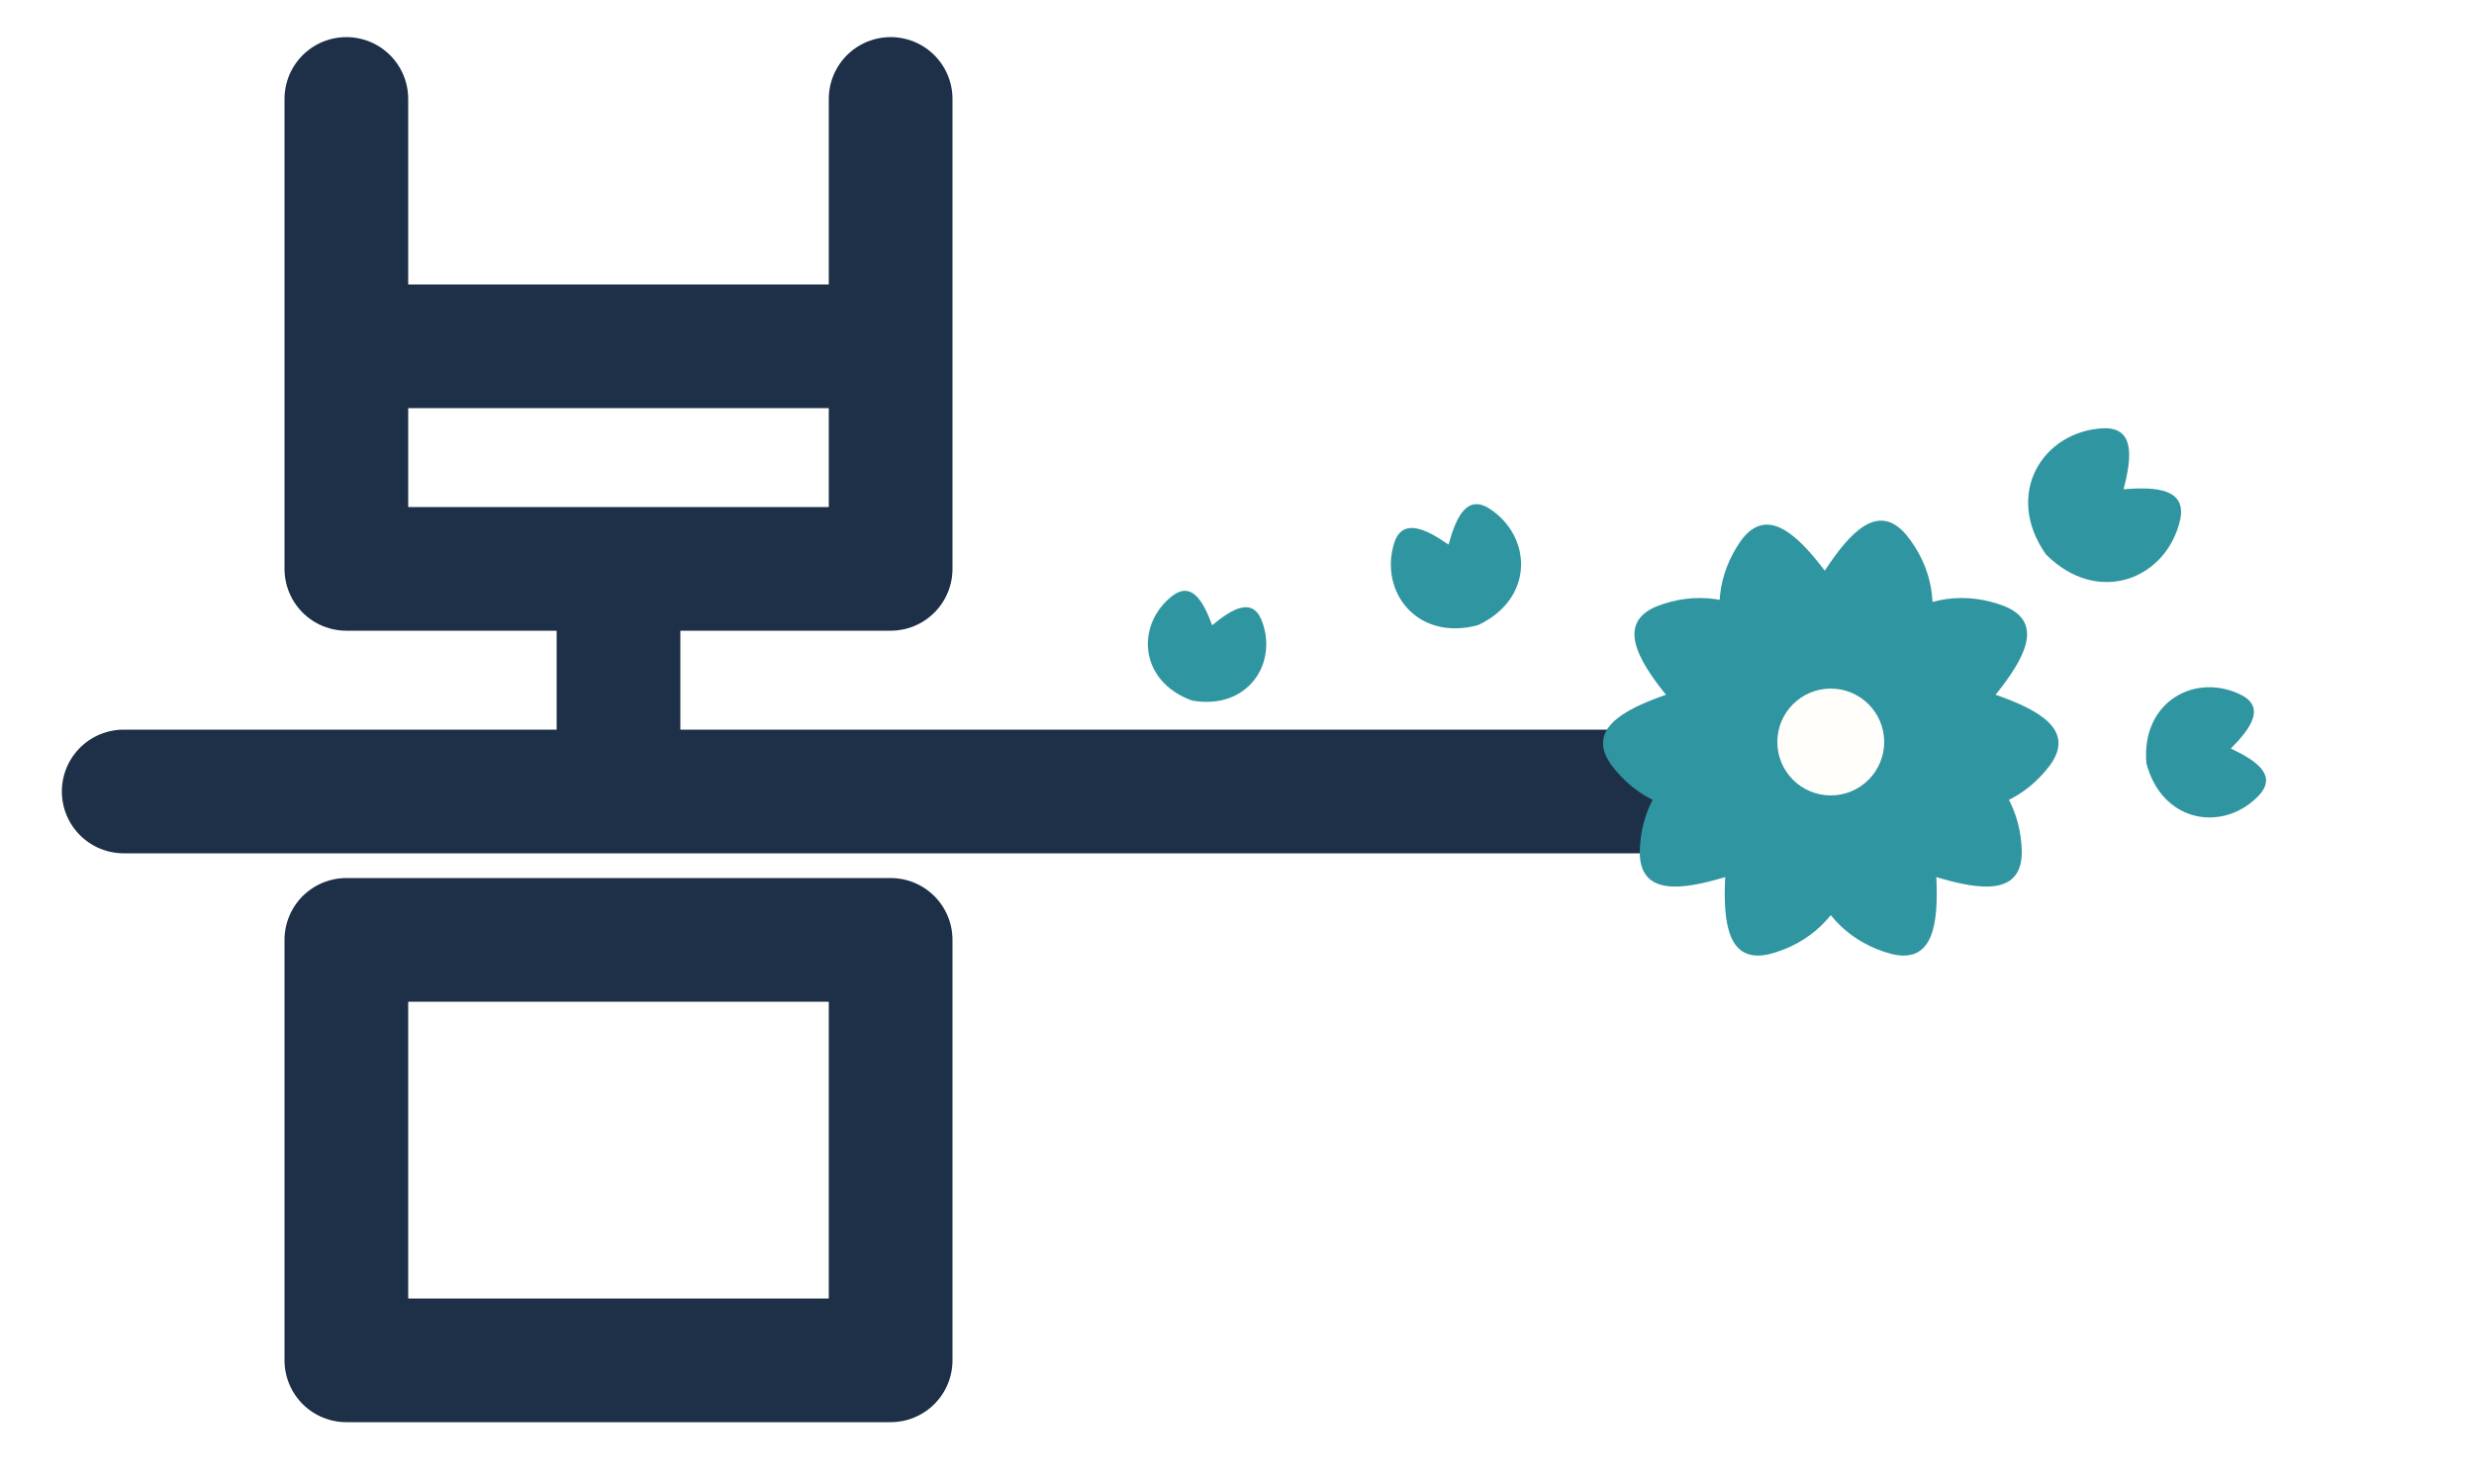
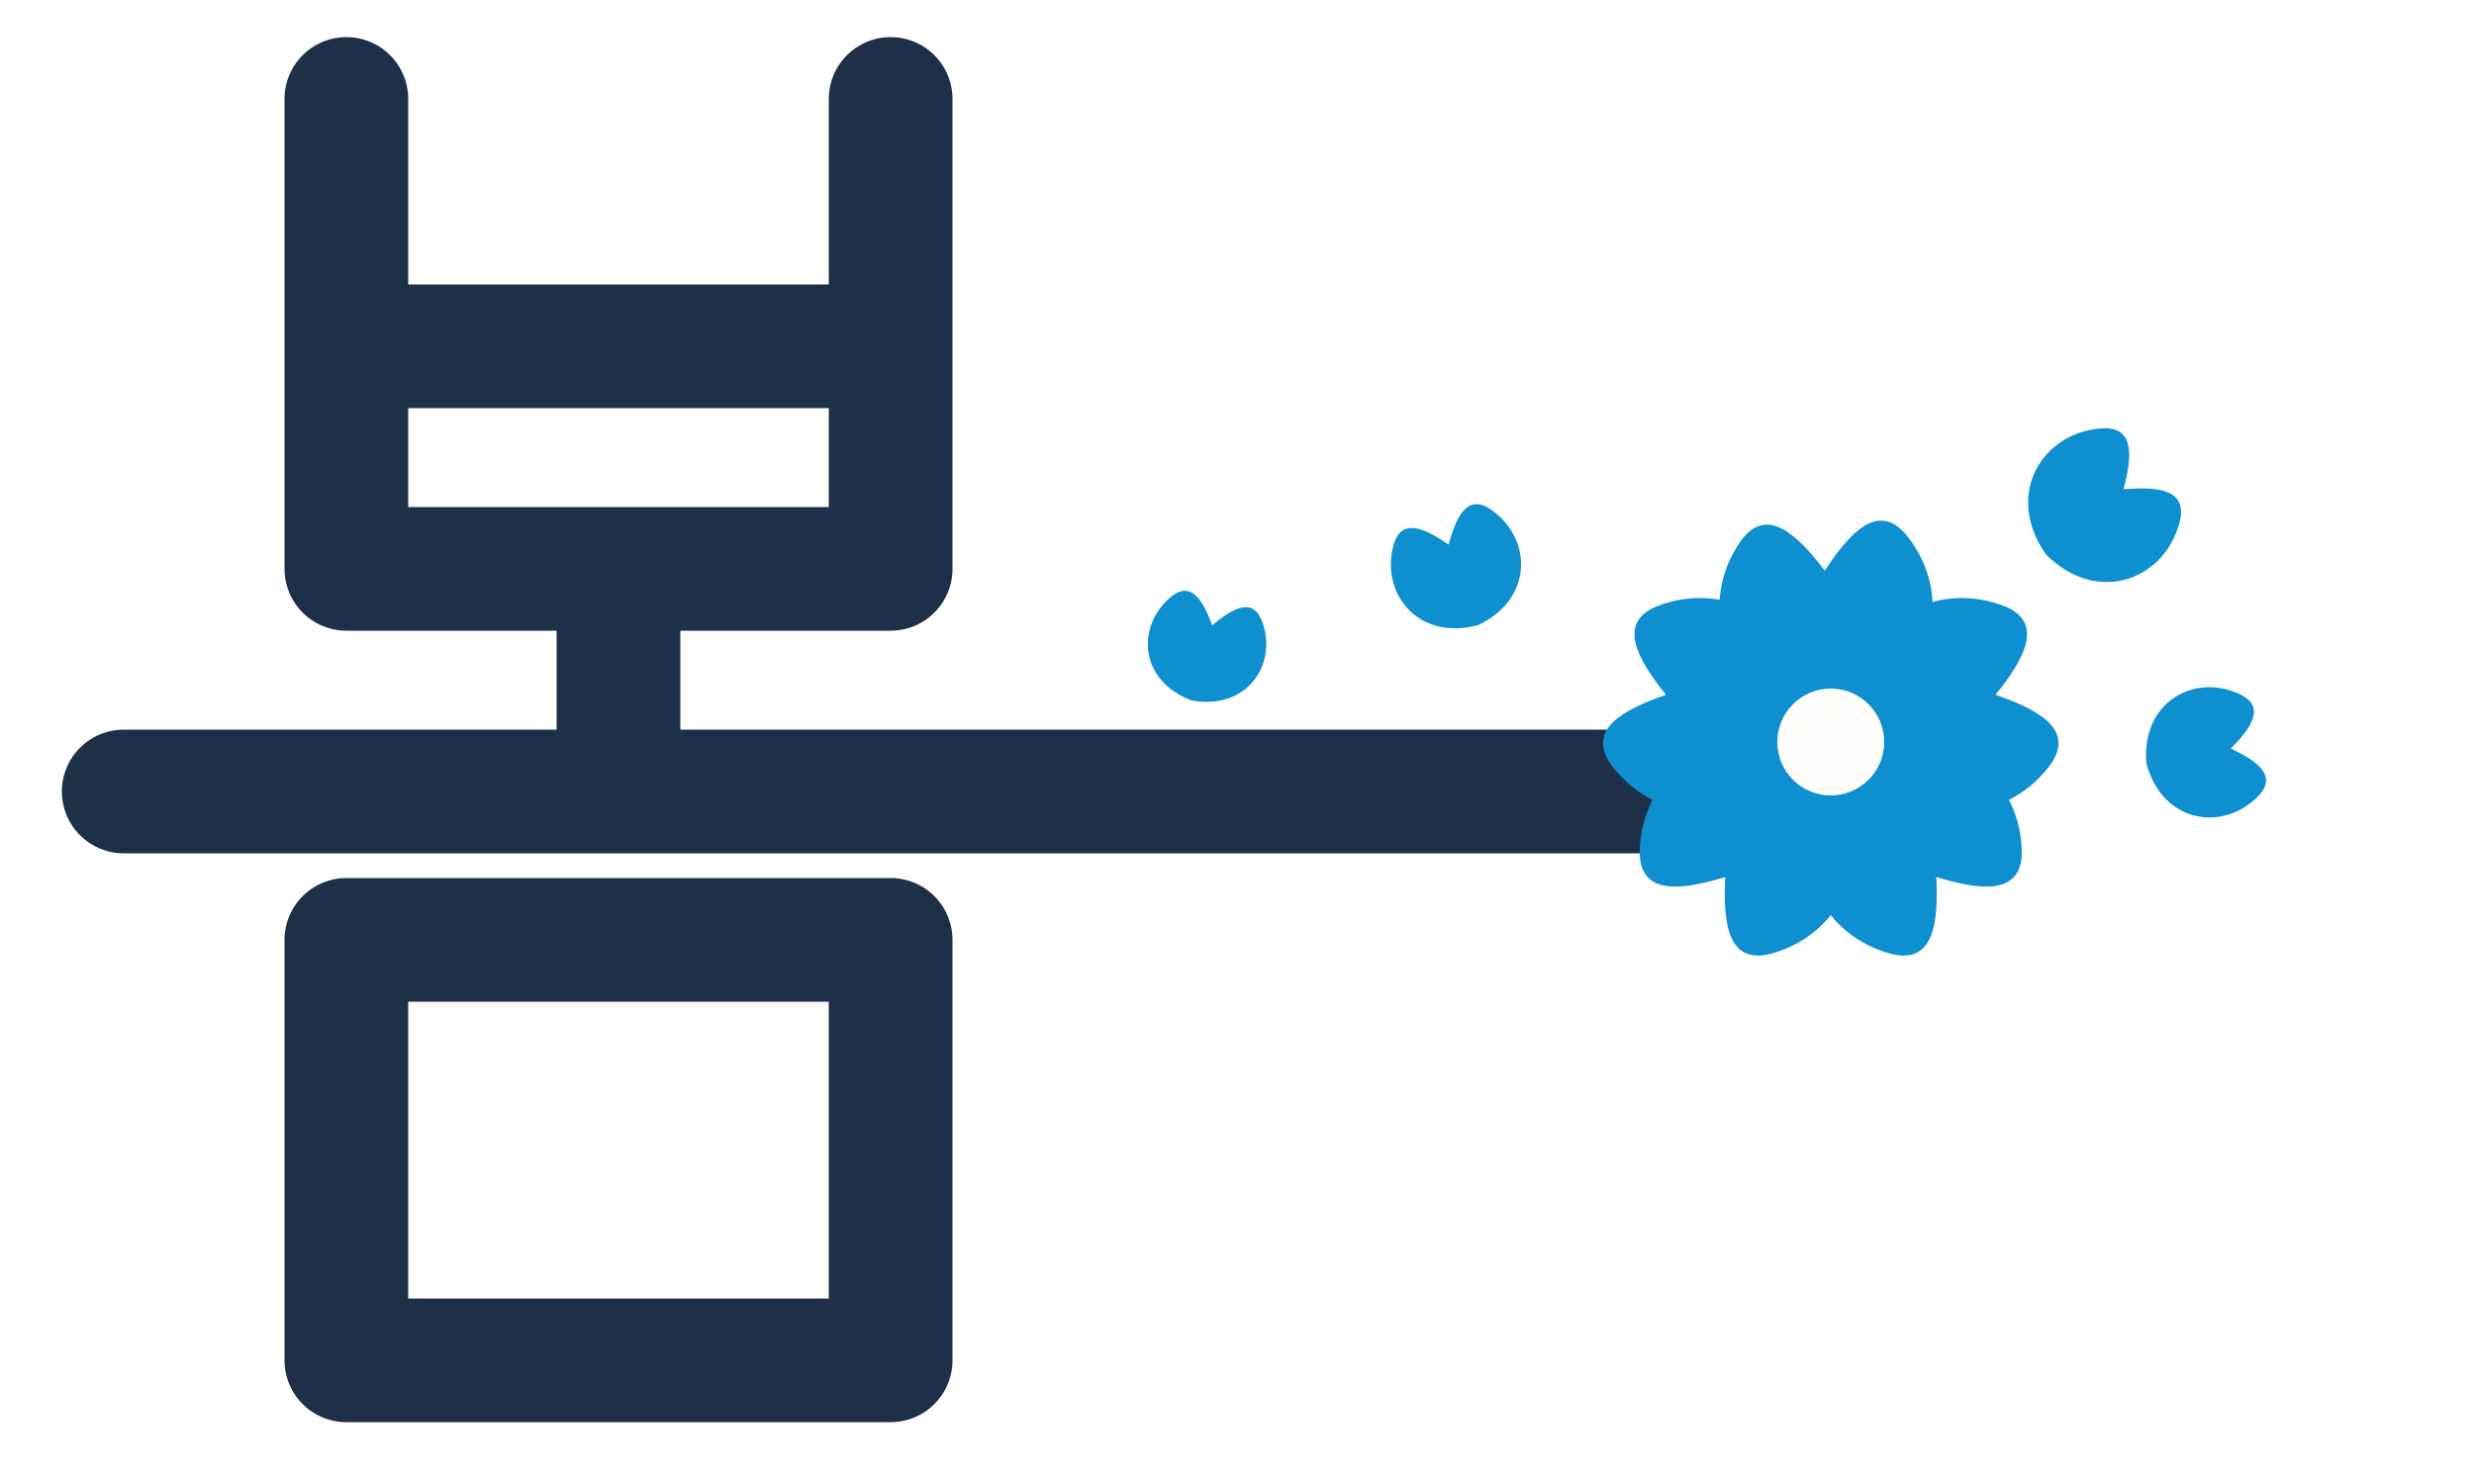
<svg xmlns="http://www.w3.org/2000/svg" viewBox="0 0 200 120">
  <g fill="none" stroke="#1d3047" stroke-width="10" stroke-linecap="round" stroke-linejoin="round">
    <path d="M28 8V46M72 8V46M28 28H72M28 46H72M10 64H142M50 64V47M28 76H72V110H28Z" />
  </g>
-   <g fill="#2f95a0">
+   <g fill="#0e8fcf">
    <g transform="translate(148 60) scale(1.8)">
      <path d="M0-1.4C-4.6-1.8-6-6.2-3.7-9.2-2.5-10.7-1.2-9.4 0-7.7 1.2-9.4 2.5-10.7 3.7-9.2 6-6.2 4.6-1.8 0-1.4Z" transform="rotate(-2)" />
      <path d="M0-1.4C-4.6-1.8-6-6.2-3.7-9.2-2.5-10.7-1.2-9.4 0-7.7 1.2-9.4 2.5-10.7 3.7-9.2 6-6.2 4.6-1.8 0-1.4Z" transform="rotate(74)" />
      <path d="M0-1.4C-4.6-1.8-6-6.2-3.7-9.2-2.5-10.7-1.2-9.4 0-7.7 1.2-9.4 2.5-10.7 3.7-9.2 6-6.2 4.6-1.8 0-1.4Z" transform="rotate(142)" />
      <path d="M0-1.4C-4.6-1.8-6-6.2-3.7-9.2-2.5-10.7-1.2-9.4 0-7.7 1.2-9.4 2.5-10.7 3.7-9.2 6-6.2 4.6-1.8 0-1.4Z" transform="rotate(218)" />
      <path d="M0-1.4C-4.6-1.8-6-6.2-3.7-9.2-2.5-10.7-1.2-9.4 0-7.7 1.2-9.4 2.5-10.7 3.7-9.2 6-6.2 4.6-1.8 0-1.4Z" transform="rotate(286)" />
      <circle r="2.4" fill="#fffefb" />
    </g>
    <path d="M0-1.4C-4.6-1.8-6-6.2-3.7-9.2-2.5-10.7-1.2-9.4 0-7.7 1.2-9.4 2.5-10.7 3.7-9.2 6-6.2 4.6-1.8 0-1.4Z" transform="translate(96 58) rotate(15)" />
    <path d="M0-1.4C-4.6-1.8-6-6.2-3.7-9.2-2.5-10.7-1.2-9.4 0-7.7 1.2-9.4 2.5-10.7 3.7-9.2 6-6.2 4.6-1.8 0-1.4Z" transform="translate(120 52) rotate(-20) scale(1.1)" />
    <path d="M0-1.4C-4.6-1.8-6-6.2-3.7-9.2-2.5-10.7-1.2-9.4 0-7.7 1.2-9.4 2.5-10.7 3.7-9.2 6-6.2 4.6-1.8 0-1.4Z" transform="translate(164 46) rotate(50) scale(1.3)" />
    <path d="M0-1.4C-4.6-1.8-6-6.2-3.7-9.2-2.5-10.7-1.2-9.4 0-7.7 1.2-9.4 2.5-10.7 3.7-9.2 6-6.2 4.6-1.8 0-1.4Z" transform="translate(172 62) rotate(80) scale(1.1)" />
  </g>
</svg>
